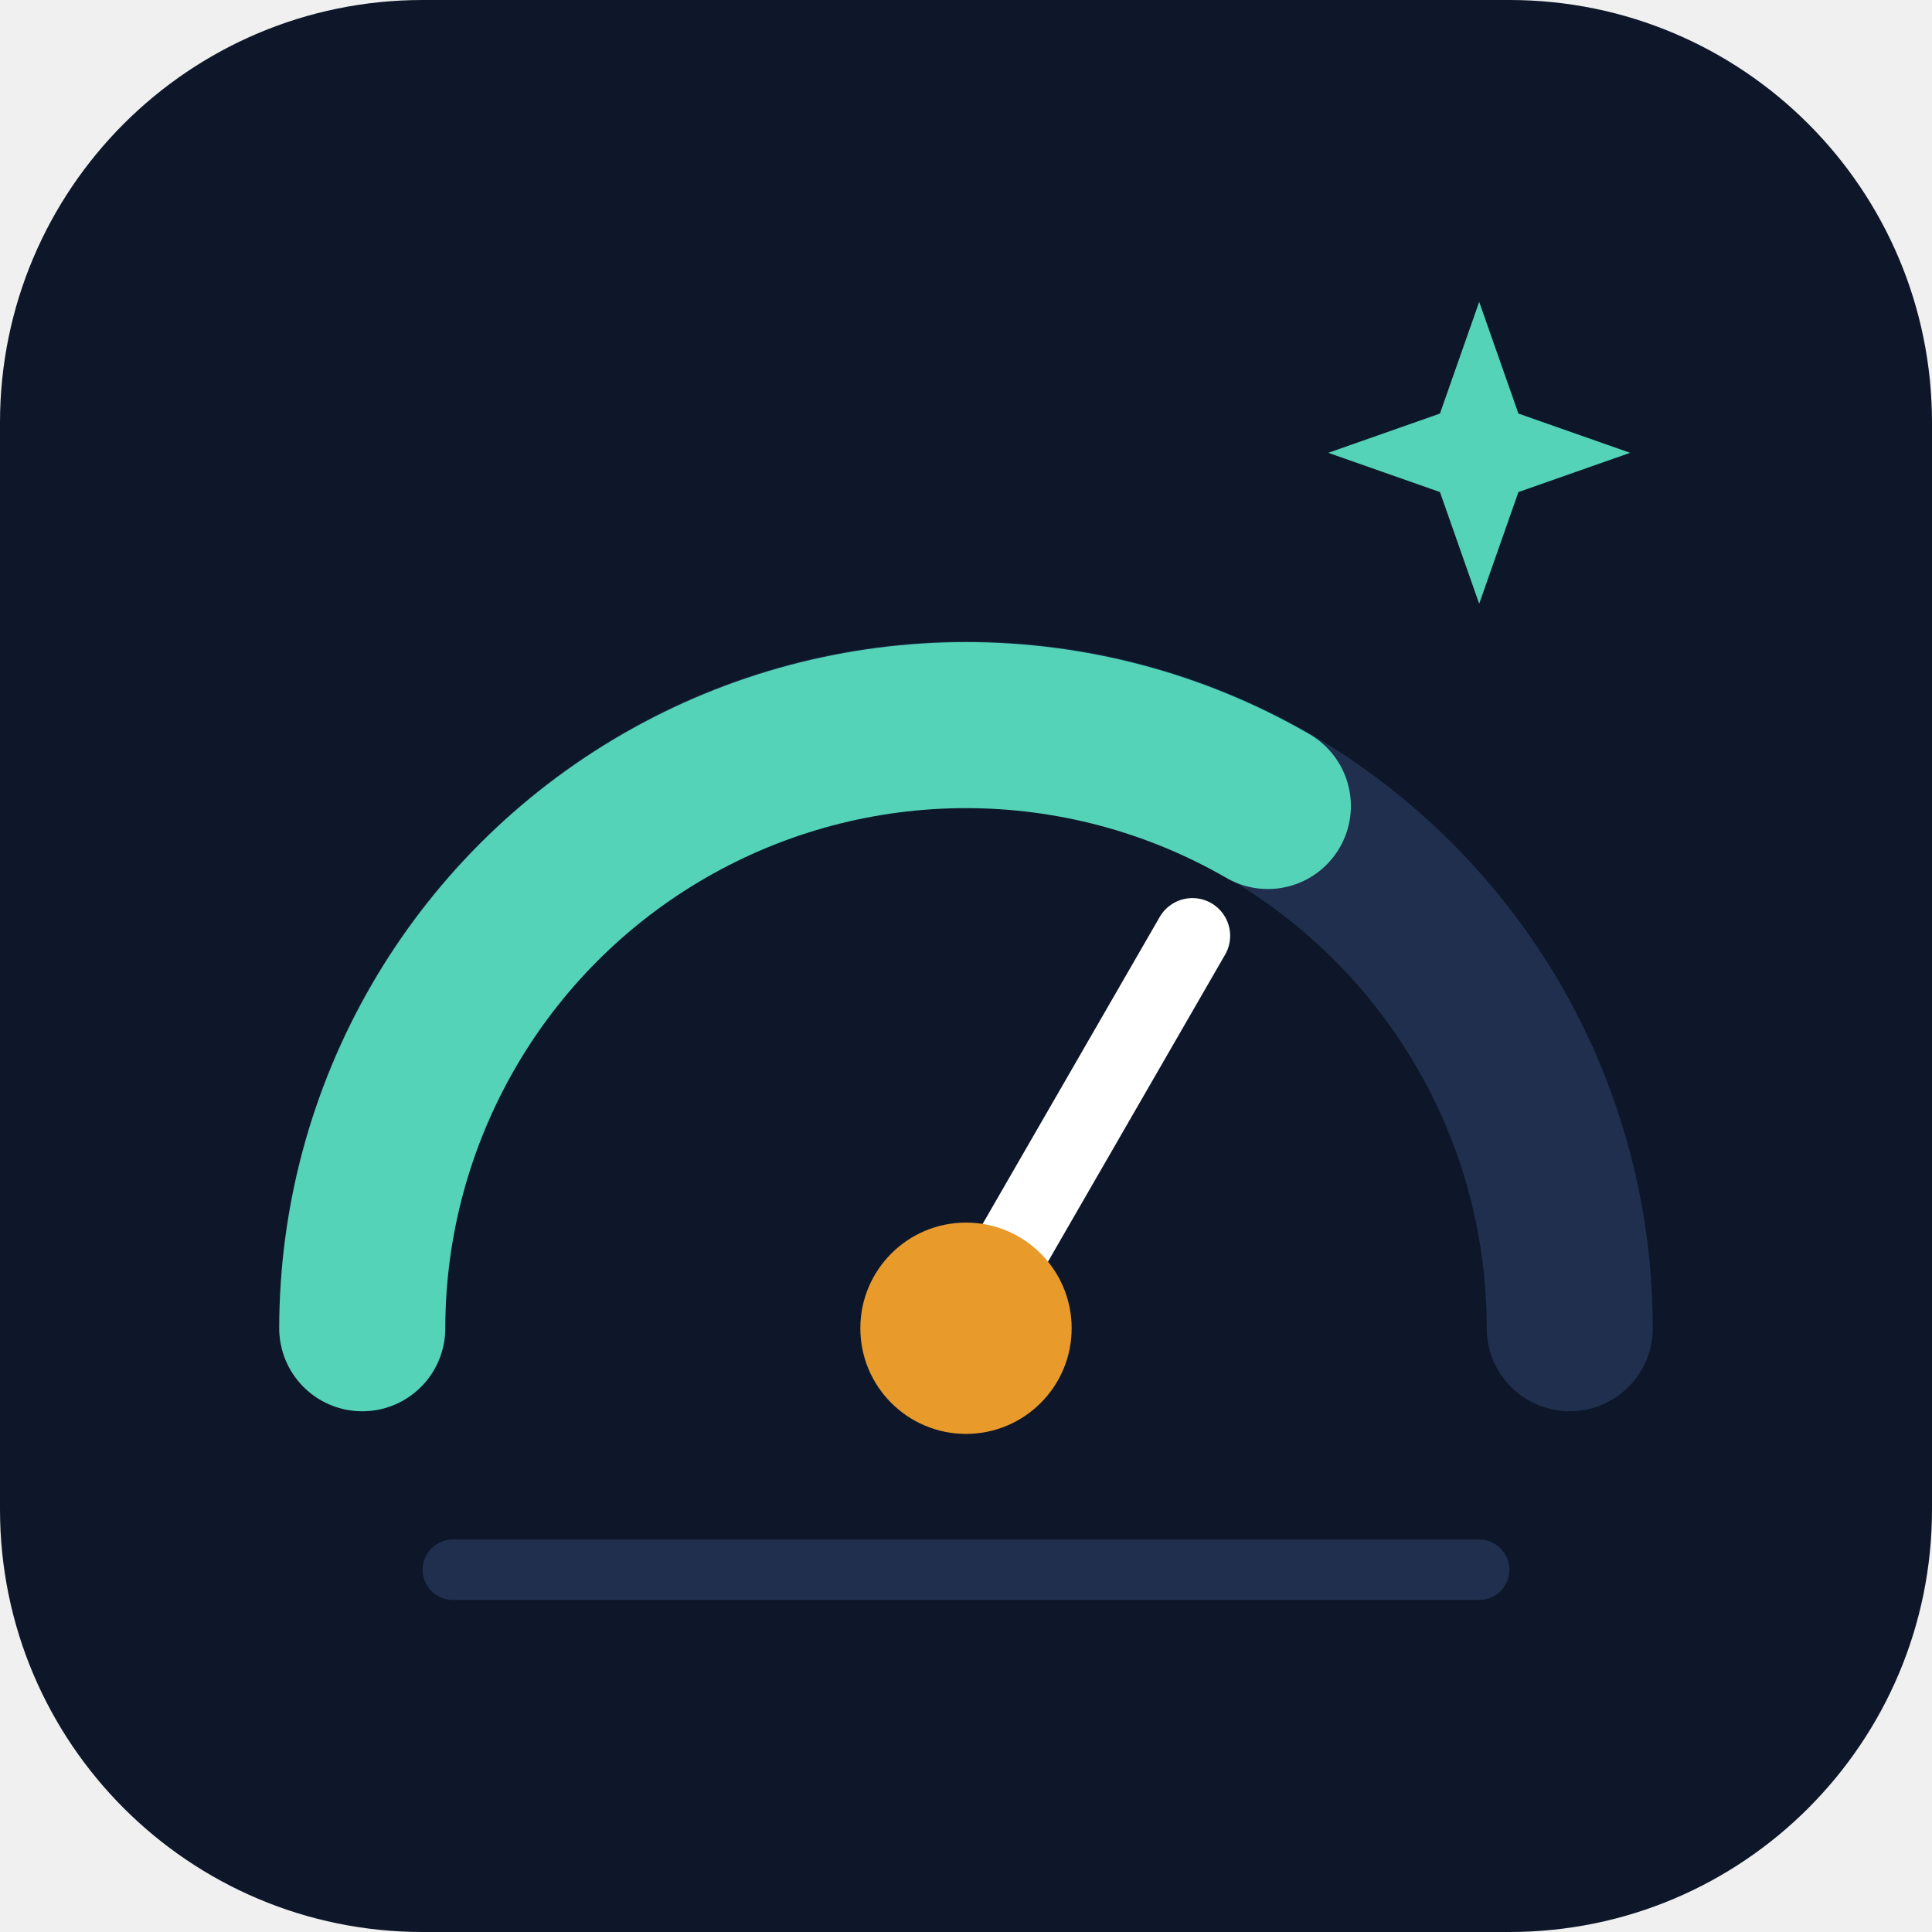
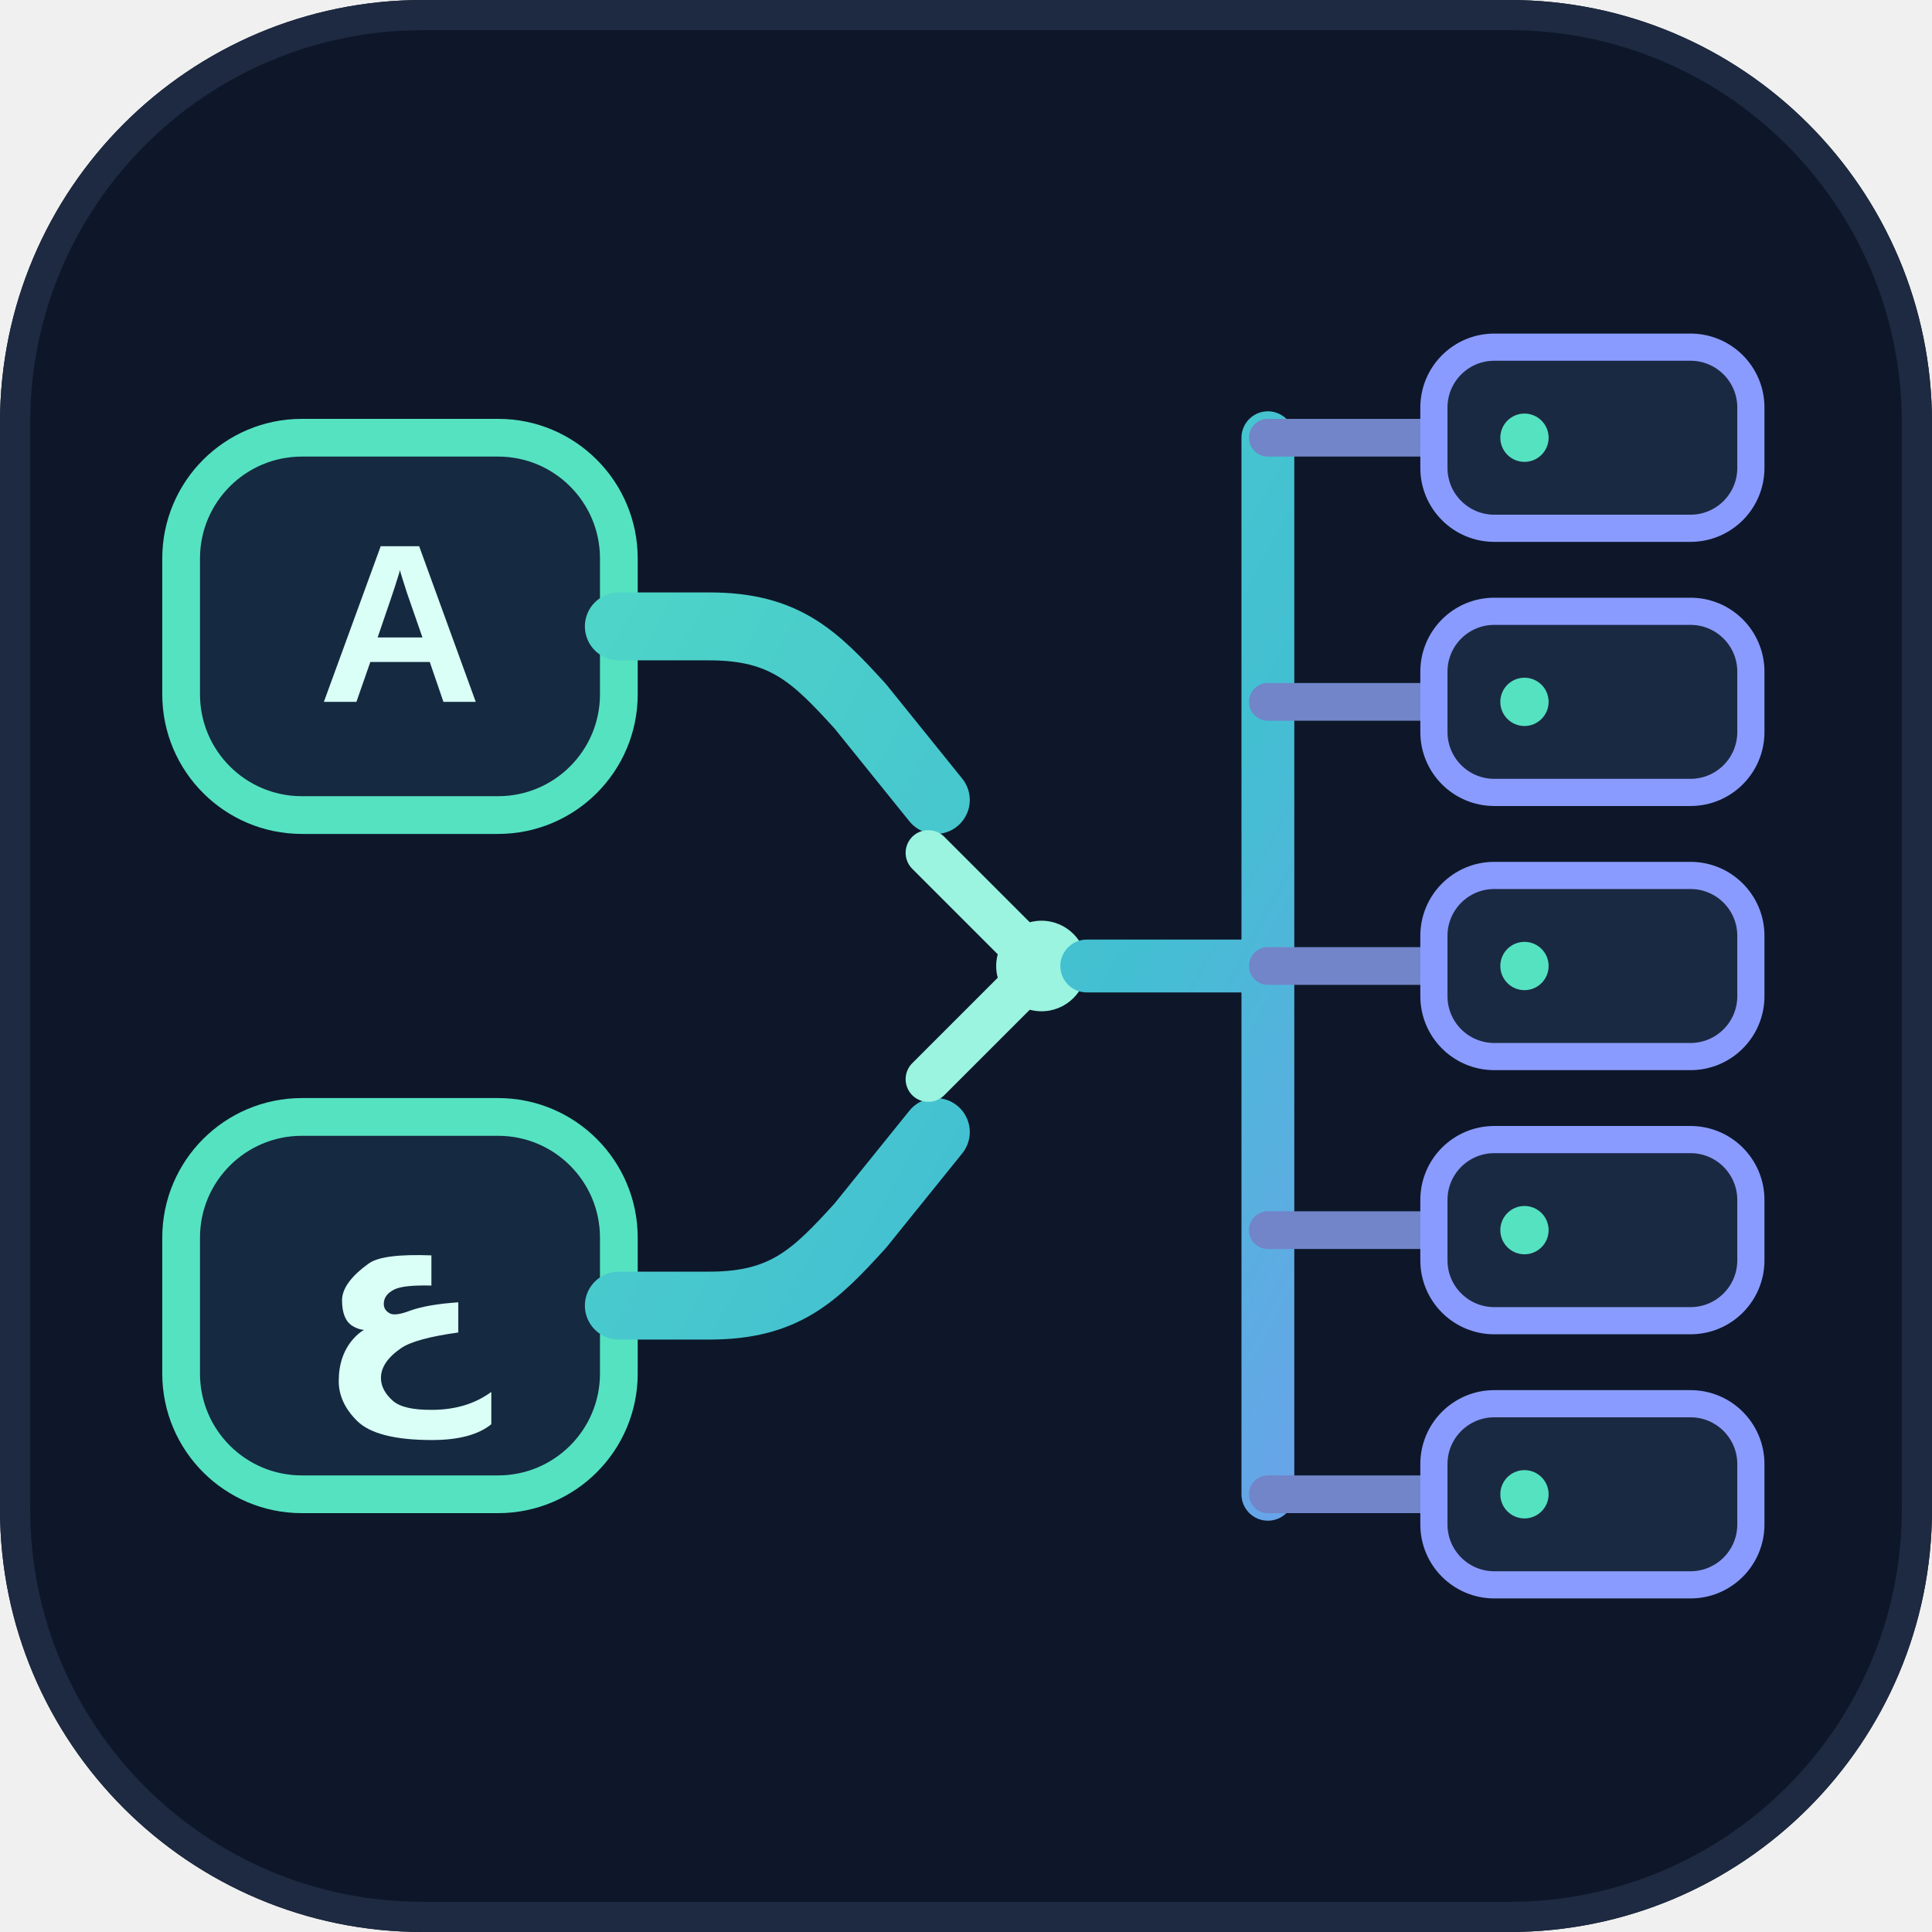
- <svg xmlns="http://www.w3.org/2000/svg" viewBox="0 0 128 128" role="img" aria-label="TOSO">
-   <rect width="128" height="128" rx="28" fill="#0d1729" />
-   <path d="M24 88A40 40 0 0 1 104 88" fill="none" stroke="#1f2f4d" stroke-width="11" stroke-linecap="round" />
-   <path d="M24 88A40 40 0 0 1 84 53.4" fill="none" stroke="#54d3b8" stroke-width="11" stroke-linecap="round" />
-   <path d="M64 88L79 62" stroke="#ffffff" stroke-width="5" stroke-linecap="round" />
-   <circle cx="64" cy="88" r="7" fill="#e89a2b" />
-   <path d="M98 20l2.6 7.4L108 30l-7.4 2.6L98 40l-2.6-7.4L88 30l7.4-2.6z" fill="#54d3b8" />
-   <path d="M30 104h68" stroke="#1f2f4d" stroke-width="4" stroke-linecap="round" />
+ <svg xmlns="http://www.w3.org/2000/svg" viewBox="0 0 128 128" role="img" aria-labelledby="title desc">
+   <defs>
+     <linearGradient id="flow" x1="12" y1="36" x2="116" y2="92" gradientUnits="userSpaceOnUse">
+       <stop stop-color="#55E2C1" />
+       <stop offset=".58" stop-color="#43BFD2" />
+       <stop offset="1" stop-color="#8A8BFF" />
+     </linearGradient>
+   </defs>
+   <rect width="128" height="128" rx="28" fill="#0D1729" />
+   <rect x="1" y="1" width="126" height="126" rx="27" fill="none" stroke="#1D2A41" stroke-width="2" />
+   <rect x="12" y="29" width="29" height="25" rx="8" fill="#152940" stroke="#55E2C1" stroke-width="2.5" />
+   <text x="26.5" y="46.5" text-anchor="middle" fill="#D9FFF6" font-family="Arial,sans-serif" font-size="15" font-weight="700">A</text>
+   <rect x="12" y="74" width="29" height="25" rx="8" fill="#152940" stroke="#55E2C1" stroke-width="2.5" />
+   <text x="26.5" y="91.5" text-anchor="middle" fill="#D9FFF6" font-family="Arial,sans-serif" font-size="16" font-weight="700">ع</text>
+   <path d="M41 41.5h6c5 0 7 2 10 5.3L62 53" fill="none" stroke="url(#flow)" stroke-width="4.5" stroke-linecap="round" stroke-linejoin="round" />
+   <path d="M41 86.5h6c5 0 7-2 10-5.3L62 75" fill="none" stroke="url(#flow)" stroke-width="4.5" stroke-linecap="round" stroke-linejoin="round" />
+   <path d="M61.5 56.5 69 64l-7.5 7.5" fill="none" stroke="#9AF4DF" stroke-width="3" stroke-linecap="round" stroke-linejoin="round" />
+   <circle cx="69" cy="64" r="3" fill="#9AF4DF" />
+   <path d="M72 64h12M84 29v70" fill="none" stroke="url(#flow)" stroke-width="3.5" stroke-linecap="round" />
+   <path d="M84 29h11M84 46.5h11M84 64h11M84 81.5h11M84 99h11" fill="none" stroke="#7185C8" stroke-width="2.5" stroke-linecap="round" />
+   <g fill="#1A2942" stroke="#8A9BFF" stroke-width="1.8">
+     <rect x="95" y="23" width="21" height="12" rx="4" />
+     <rect x="95" y="40.5" width="21" height="12" rx="4" />
+     <rect x="95" y="58" width="21" height="12" rx="4" />
+     <rect x="95" y="75.5" width="21" height="12" rx="4" />
+     <rect x="95" y="93" width="21" height="12" rx="4" />
+   </g>
+   <g fill="#55E2C1">
+     <circle cx="101" cy="29" r="1.6" />
+     <circle cx="101" cy="46.5" r="1.6" />
+     <circle cx="101" cy="64" r="1.6" />
+     <circle cx="101" cy="81.5" r="1.6" />
+     <circle cx="101" cy="99" r="1.6" />
+   </g>
</svg>
